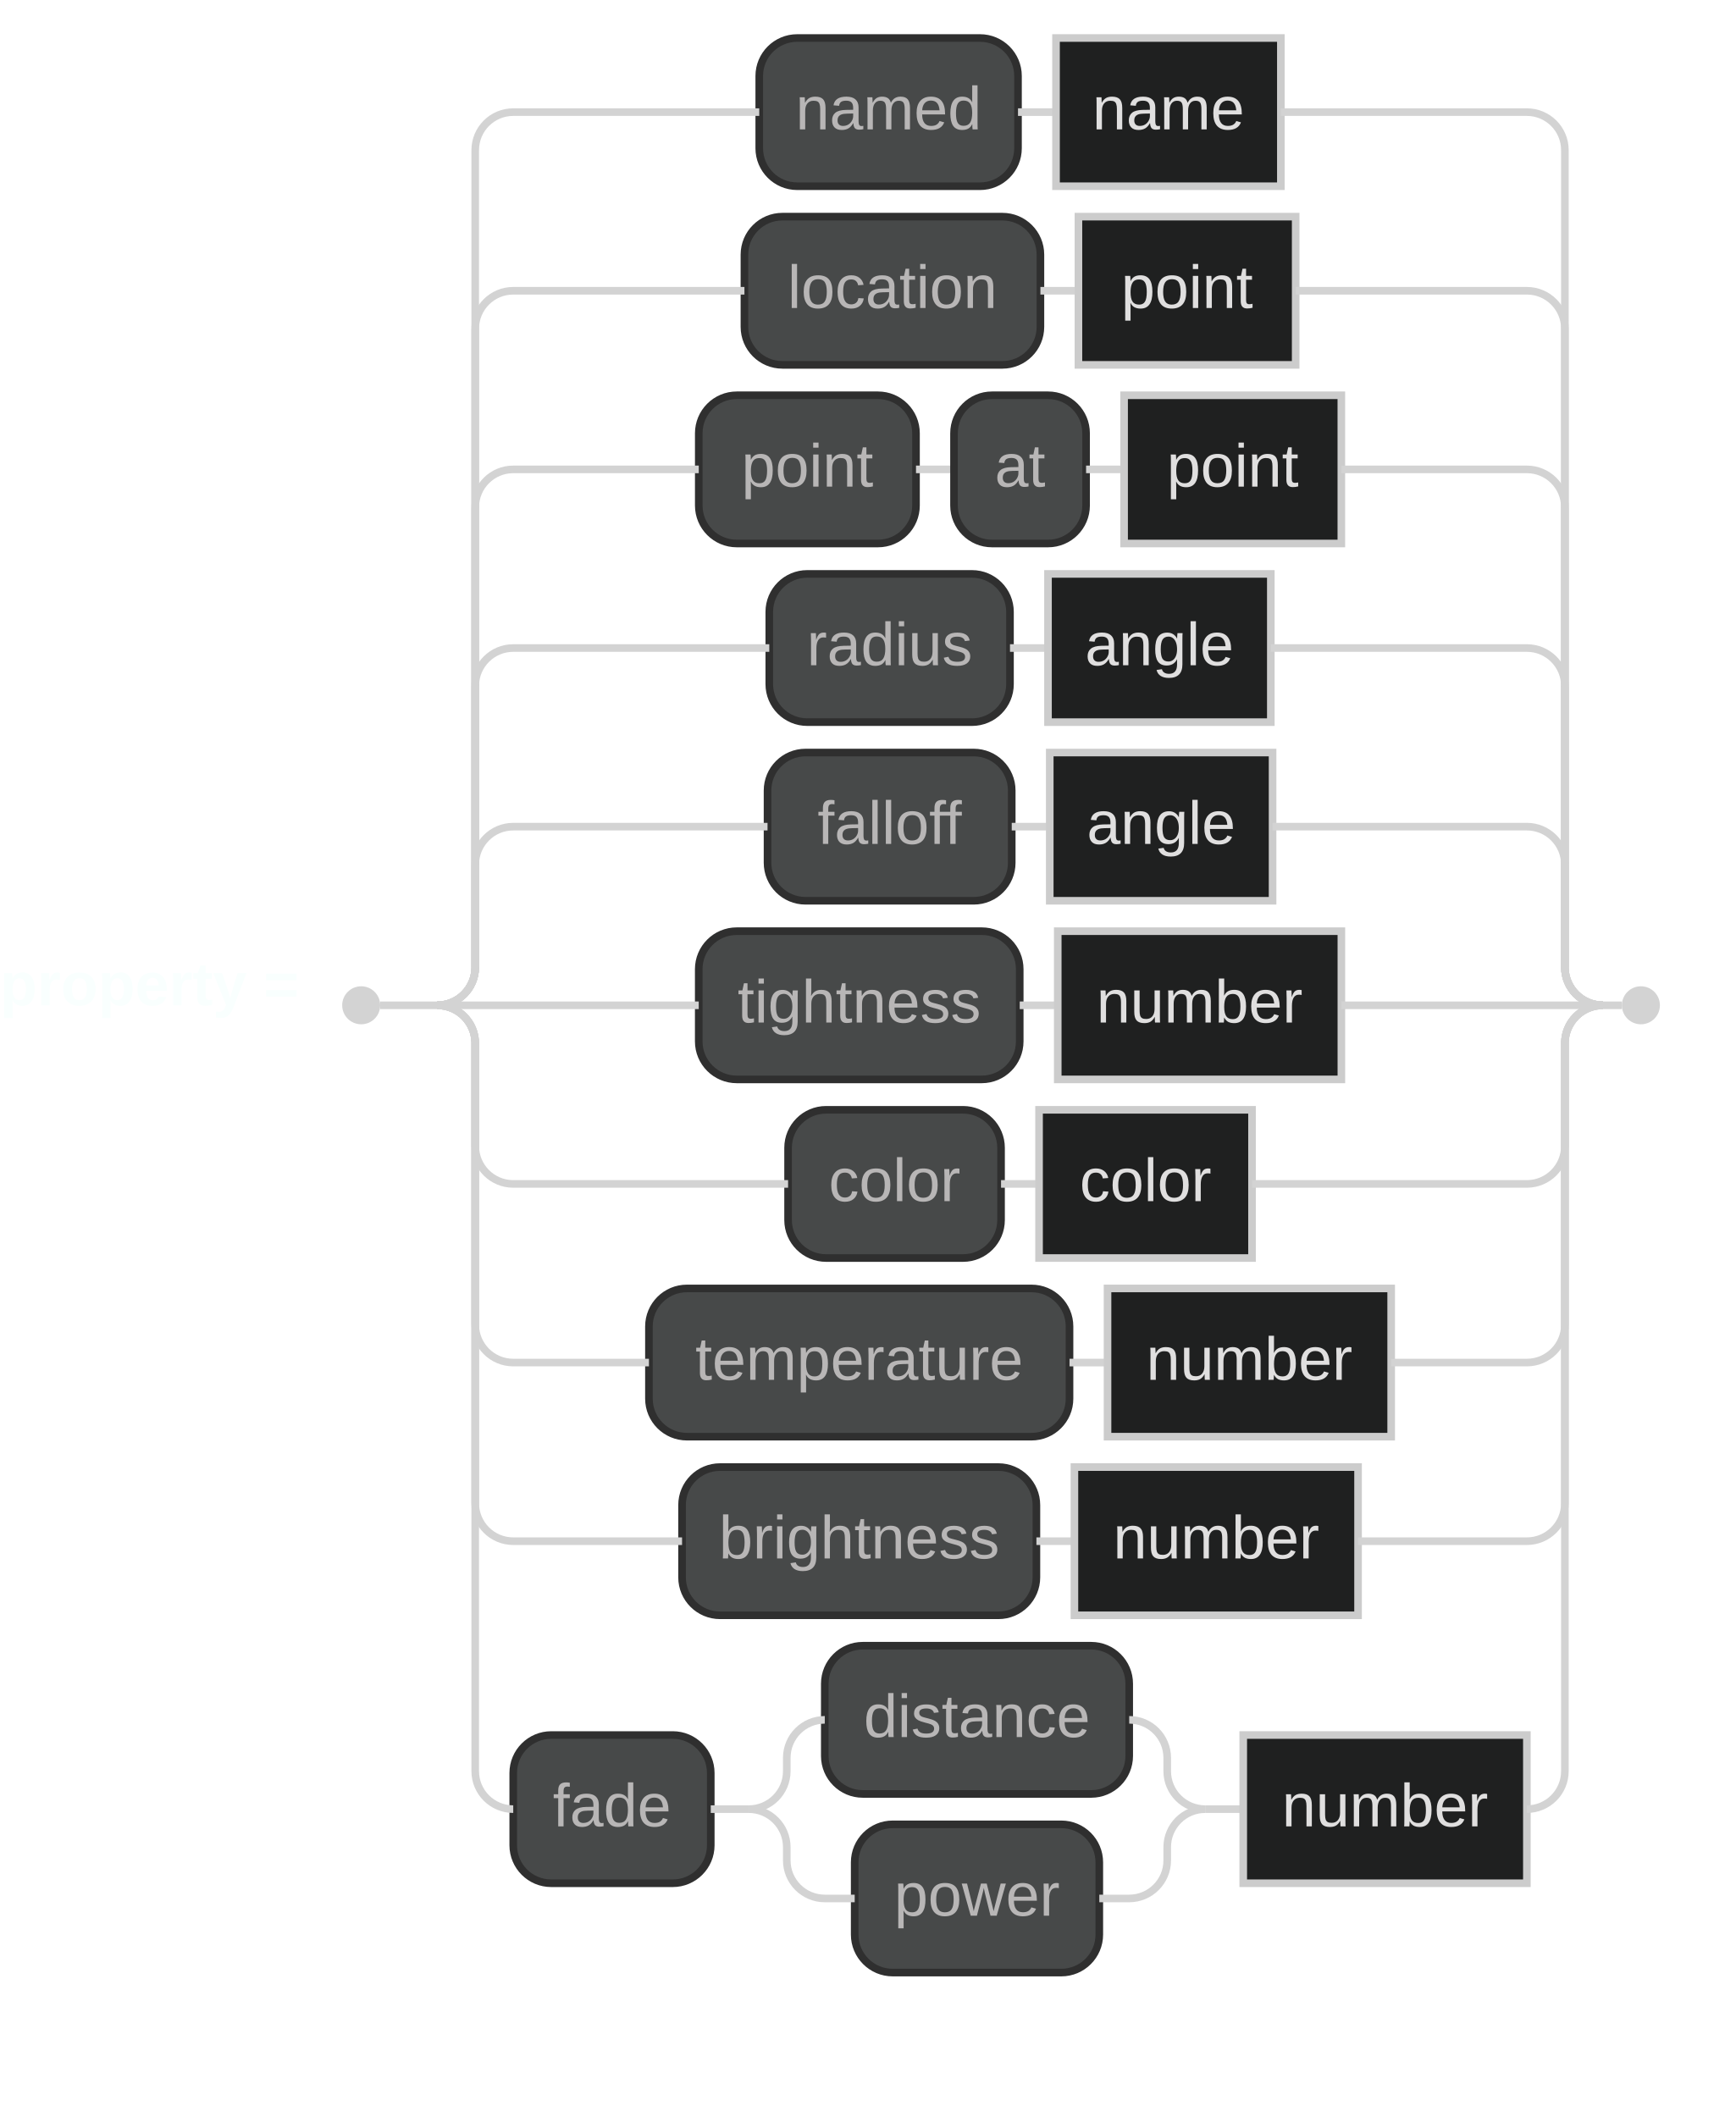
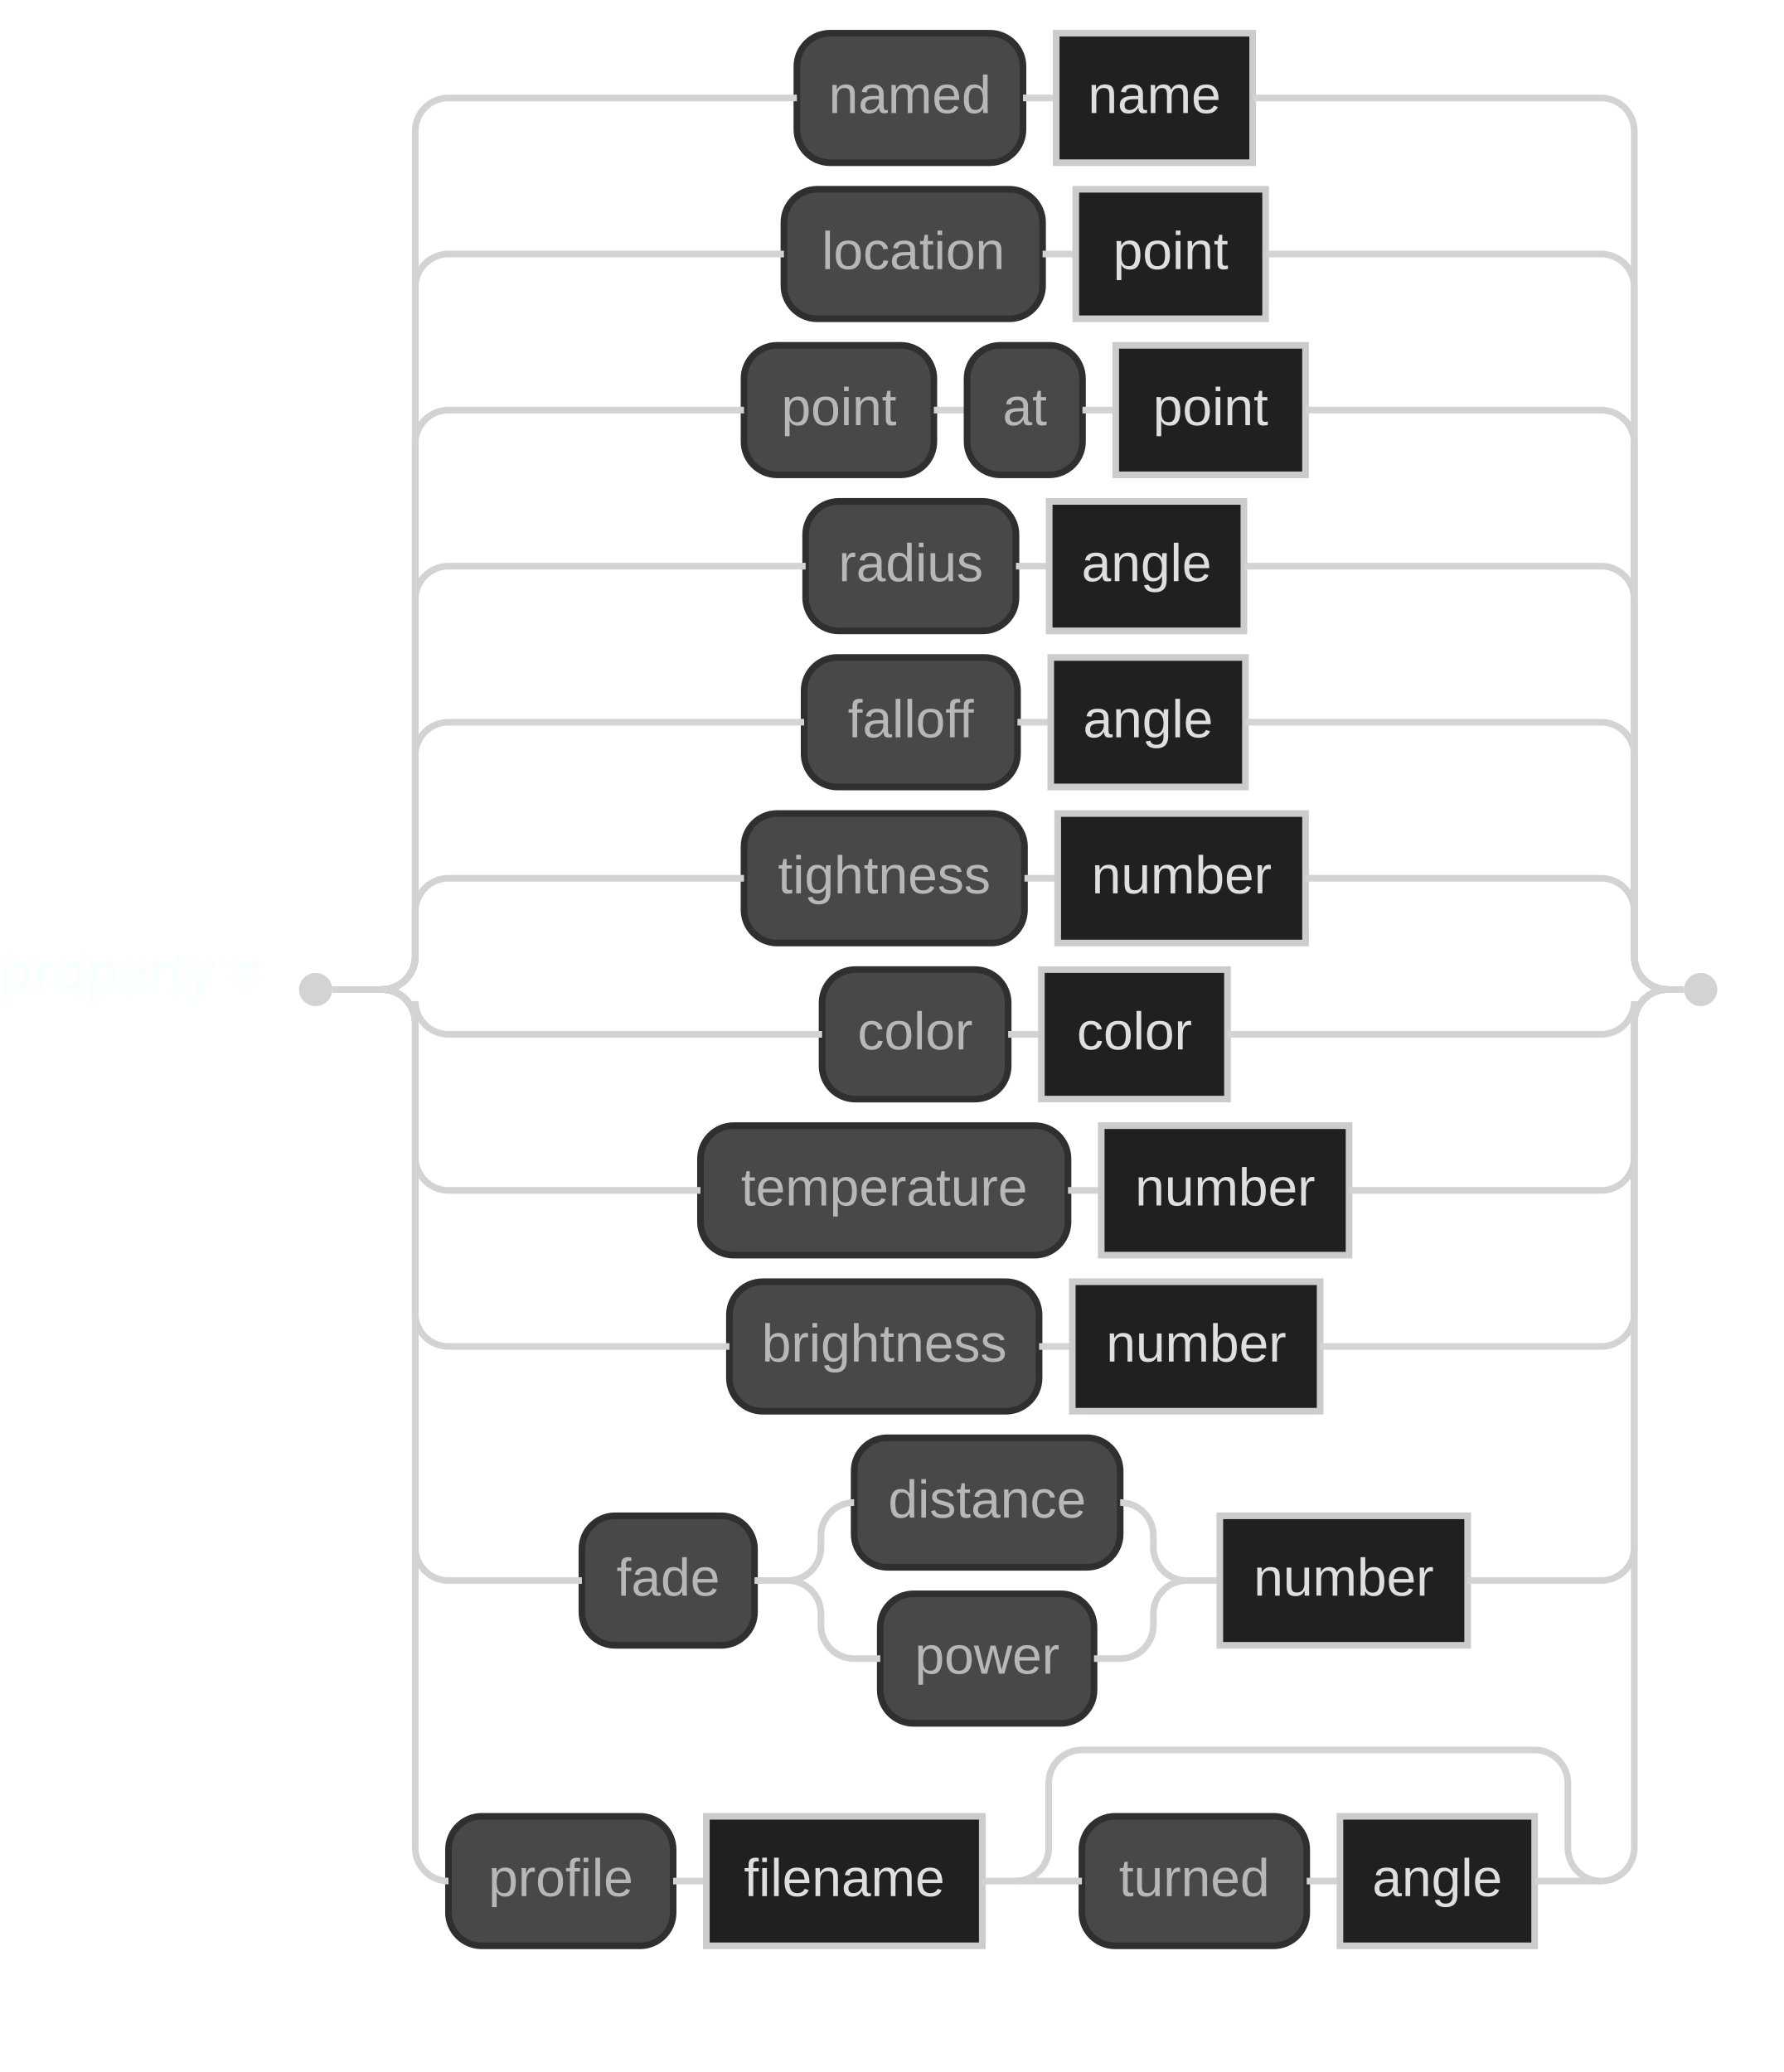
- <svg xmlns="http://www.w3.org/2000/svg" id="my-svg" width="100%" class="railroad-diagram" style="max-width: 456.719px; background-color: transparent;" viewBox="0 0 456.719 557" role="graphics-document document" aria-roledescription="railroadEbnf">
+ <svg xmlns="http://www.w3.org/2000/svg" id="my-svg" width="100%" class="railroad-diagram" style="max-width: 537.062px; background-color: transparent;" viewBox="0 0 537.062 624" role="graphics-document document" aria-roledescription="railroadEbnf">
  <style>#my-svg{font-family:"trebuchet ms",verdana,arial,sans-serif;font-size:16px;fill:#ccc;}@keyframes edge-animation-frame{from{stroke-dashoffset:0;}}@keyframes dash{to{stroke-dashoffset:0;}}#my-svg .edge-animation-slow{stroke-dasharray:9,5!important;stroke-dashoffset:900;animation:dash 50s linear infinite;stroke-linecap:round;}#my-svg .edge-animation-fast{stroke-dasharray:9,5!important;stroke-dashoffset:900;animation:dash 20s linear infinite;stroke-linecap:round;}#my-svg .error-icon{fill:#a44141;}#my-svg .error-text{fill:#ddd;stroke:#ddd;}#my-svg .edge-thickness-normal{stroke-width:1px;}#my-svg .edge-thickness-thick{stroke-width:3.5px;}#my-svg .edge-pattern-solid{stroke-dasharray:0;}#my-svg .edge-thickness-invisible{stroke-width:0;fill:none;}#my-svg .edge-pattern-dashed{stroke-dasharray:3;}#my-svg .edge-pattern-dotted{stroke-dasharray:2;}#my-svg .marker{fill:lightgrey;stroke:lightgrey;}#my-svg .marker.cross{stroke:lightgrey;}#my-svg svg{font-family:"trebuchet ms",verdana,arial,sans-serif;font-size:16px;}#my-svg p{margin:0;}#my-svg .railroad-diagram{font-family:"trebuchet ms",verdana,arial,sans-serif;font-size:16px;}#my-svg .railroad-terminal rect{fill:hsl(180, 1.587%, 28.353%);stroke:hsl(180, 0%, 18.353%);stroke-width:2px;}#my-svg .railroad-terminal text{fill:rgb(183.848, 181.552, 181.552);font-family:"trebuchet ms",verdana,arial,sans-serif;font-size:16px;text-anchor:middle;dominant-baseline:middle;}#my-svg .railroad-nonterminal rect{fill:#1f2020;stroke:#cccccc;stroke-width:2px;}#my-svg .railroad-nonterminal text{fill:#e0dfdf;font-family:"trebuchet ms",verdana,arial,sans-serif;font-size:16px;text-anchor:middle;dominant-baseline:middle;}#my-svg .railroad-line{stroke:lightgrey;stroke-width:2px;fill:none;}#my-svg .railroad-start circle,#my-svg .railroad-end circle{fill:lightgrey;}#my-svg .railroad-comment ellipse{fill:#181818;stroke:hsl(20, 0%, 2.353%);stroke-width:2px;}#my-svg .railroad-comment text{fill:rgb(223, 223.667, 224);font-style:italic;font-family:"trebuchet ms",verdana,arial,sans-serif;font-size:16px;text-anchor:middle;dominant-baseline:middle;}#my-svg .railroad-special rect{fill:hsl(20, 1.587%, 12.353%);stroke:hsl(20, 0%, 2.353%);stroke-width:2px;stroke-dasharray:5,3;}#my-svg .railroad-special text{fill:#e0dfdf;font-family:"trebuchet ms",verdana,arial,sans-serif;font-size:16px;text-anchor:middle;dominant-baseline:middle;}#my-svg .railroad-rule-name{font-weight:bold;fill:#F9FFFE;font-family:"trebuchet ms",verdana,arial,sans-serif;font-size:16px;}#my-svg .node .neo-node{stroke:#ccc;}#my-svg [data-look="neo"].node rect,#my-svg [data-look="neo"].cluster rect,#my-svg [data-look="neo"].node polygon{stroke:url(#my-svg-gradient);filter:drop-shadow( 1px 2px 2px rgba(185,185,185,1));}#my-svg [data-look="neo"].swimlane.cluster rect{filter:none;}#my-svg [data-look="neo"].node path{stroke:url(#my-svg-gradient);stroke-width:1px;}#my-svg [data-look="neo"].node .outer-path{filter:drop-shadow( 1px 2px 2px rgba(185,185,185,1));}#my-svg [data-look="neo"].node .neo-line path{stroke:#ccc;filter:none;}#my-svg [data-look="neo"].node circle{stroke:url(#my-svg-gradient);filter:drop-shadow( 1px 2px 2px rgba(185,185,185,1));}#my-svg [data-look="neo"].node circle .state-start{fill:#000000;}#my-svg [data-look="neo"].icon-shape .icon{fill:url(#my-svg-gradient);filter:drop-shadow( 1px 2px 2px rgba(185,185,185,1));}#my-svg [data-look="neo"].icon-shape .icon-neo path{stroke:url(#my-svg-gradient);filter:drop-shadow( 1px 2px 2px rgba(185,185,185,1));}#my-svg :root{--mermaid-font-family:"trebuchet ms",verdana,arial,sans-serif;}</style>
  <g />
  <g class="railroad-rule" transform="translate(0, 10)">
    <g transform="translate(115.0312, 0)">
      <g class="railroad-choice">
-         <g class="railroad-sequence" transform="translate(84.72656, 0)">
+         <g class="railroad-sequence" transform="translate(124.8984, 0)">
          <g class="railroad-terminal" transform="translate(0, 0)">
            <rect x="0" y="0" width="68.078" height="39" rx="10" ry="10" />
            <text x="34.039" y="19.5">named</text>
          </g>
          <path class="railroad-line" d="M 68.078 19.5 L 78.078 19.5" />
          <g class="railroad-nonterminal" transform="translate(78.07812, 0)">
            <rect x="0" y="0" width="59.156" height="39" />
            <text x="29.578" y="19.5">name</text>
          </g>
        </g>
-         <path class="railroad-line" d="M 0 254.5 A 10 10 0 0 0 10 244.5 L 10 29.5 A 10 10 0 0 1 20 19.5 L 84.727 19.5" />
-         <path class="railroad-line" d="M 221.961 19.5 L 286.688 19.5 A 10 10 0 0 1 296.688 29.5 L 296.688 244.5 A 10 10 0 0 0 306.688 254.5" />
-         <g class="railroad-sequence" transform="translate(80.82812, 47)">
+         <path class="railroad-line" d="M 0 288 A 10 10 0 0 0 10 278 L 10 29.5 A 10 10 0 0 1 20 19.5 L 124.898 19.5" />
+         <path class="railroad-line" d="M 262.133 19.5 L 367.031 19.5 A 10 10 0 0 1 377.031 29.5 L 377.031 278 A 10 10 0 0 0 387.031 288" />
+         <g class="railroad-sequence" transform="translate(121, 47)">
          <g class="railroad-terminal" transform="translate(0, 0)">
            <rect x="0" y="0" width="77.875" height="39" rx="10" ry="10" />
            <text x="38.938" y="19.5">location</text>
          </g>
          <path class="railroad-line" d="M 77.875 19.5 L 87.875 19.5" />
          <g class="railroad-nonterminal" transform="translate(87.875, 0)">
            <rect x="0" y="0" width="57.156" height="39" />
            <text x="28.578" y="19.5">point</text>
          </g>
        </g>
-         <path class="railroad-line" d="M 0 254.5 A 10 10 0 0 0 10 244.5 L 10 76.5 A 10 10 0 0 1 20 66.5 L 80.828 66.5" />
-         <path class="railroad-line" d="M 225.859 66.5 L 286.688 66.5 A 10 10 0 0 1 296.688 76.5 L 296.688 244.5 A 10 10 0 0 0 306.688 254.5" />
-         <g class="railroad-sequence" transform="translate(68.8125, 94)">
+         <path class="railroad-line" d="M 0 288 A 10 10 0 0 0 10 278 L 10 76.5 A 10 10 0 0 1 20 66.5 L 121 66.5" />
+         <path class="railroad-line" d="M 266.031 66.5 L 367.031 66.5 A 10 10 0 0 1 377.031 76.5 L 377.031 278 A 10 10 0 0 0 387.031 288" />
+         <g class="railroad-sequence" transform="translate(108.9844, 94)">
          <g class="railroad-terminal" transform="translate(0, 0)">
            <rect x="0" y="0" width="57.156" height="39" rx="10" ry="10" />
            <text x="28.578" y="19.5">point</text>
          </g>
          <path class="railroad-line" d="M 57.156 19.5 L 67.156 19.5" />
          <g class="railroad-terminal" transform="translate(67.15625, 0)">
            <rect x="0" y="0" width="34.75" height="39" rx="10" ry="10" />
            <text x="17.375" y="19.5">at</text>
          </g>
          <path class="railroad-line" d="M 101.906 19.5 L 111.906 19.5" />
          <g class="railroad-nonterminal" transform="translate(111.9062, 0)">
            <rect x="0" y="0" width="57.156" height="39" />
            <text x="28.578" y="19.5">point</text>
          </g>
        </g>
-         <path class="railroad-line" d="M 0 254.5 A 10 10 0 0 0 10 244.5 L 10 123.5 A 10 10 0 0 1 20 113.5 L 68.812 113.5" />
-         <path class="railroad-line" d="M 237.875 113.5 L 286.688 113.5 A 10 10 0 0 1 296.688 123.5 L 296.688 244.5 A 10 10 0 0 0 306.688 254.5" />
-         <g class="railroad-sequence" transform="translate(87.36719, 141)">
+         <path class="railroad-line" d="M 0 288 A 10 10 0 0 0 10 278 L 10 123.5 A 10 10 0 0 1 20 113.5 L 108.984 113.5" />
+         <path class="railroad-line" d="M 278.047 113.5 L 367.031 113.5 A 10 10 0 0 1 377.031 123.5 L 377.031 278 A 10 10 0 0 0 387.031 288" />
+         <g class="railroad-sequence" transform="translate(127.5391, 141)">
          <g class="railroad-terminal" transform="translate(0, 0)">
            <rect x="0" y="0" width="63.328" height="39" rx="10" ry="10" />
            <text x="31.664" y="19.5">radius</text>
          </g>
          <path class="railroad-line" d="M 63.328 19.5 L 73.328 19.5" />
          <g class="railroad-nonterminal" transform="translate(73.32812, 0)">
            <rect x="0" y="0" width="58.625" height="39" />
            <text x="29.312" y="19.5">angle</text>
          </g>
        </g>
-         <path class="railroad-line" d="M 0 254.5 A 10 10 0 0 0 10 244.5 L 10 170.5 A 10 10 0 0 1 20 160.5 L 87.367 160.5" />
-         <path class="railroad-line" d="M 219.32 160.5 L 286.688 160.5 A 10 10 0 0 1 296.688 170.5 L 296.688 244.5 A 10 10 0 0 0 306.688 254.5" />
-         <g class="railroad-sequence" transform="translate(86.90625, 188)">
+         <path class="railroad-line" d="M 0 288 A 10 10 0 0 0 10 278 L 10 170.5 A 10 10 0 0 1 20 160.5 L 127.539 160.5" />
+         <path class="railroad-line" d="M 259.492 160.5 L 367.031 160.5 A 10 10 0 0 1 377.031 170.5 L 377.031 278 A 10 10 0 0 0 387.031 288" />
+         <g class="railroad-sequence" transform="translate(127.0781, 188)">
          <g class="railroad-terminal" transform="translate(0, 0)">
            <rect x="0" y="0" width="64.25" height="39" rx="10" ry="10" />
            <text x="32.125" y="19.5">falloff</text>
          </g>
          <path class="railroad-line" d="M 64.25 19.5 L 74.25 19.5" />
          <g class="railroad-nonterminal" transform="translate(74.25, 0)">
            <rect x="0" y="0" width="58.625" height="39" />
            <text x="29.312" y="19.5">angle</text>
          </g>
        </g>
-         <path class="railroad-line" d="M 0 254.5 A 10 10 0 0 0 10 244.5 L 10 217.5 A 10 10 0 0 1 20 207.5 L 86.906 207.5" />
-         <path class="railroad-line" d="M 219.781 207.5 L 286.688 207.5 A 10 10 0 0 1 296.688 217.5 L 296.688 244.5 A 10 10 0 0 0 306.688 254.5" />
-         <g class="railroad-sequence" transform="translate(68.80469, 235)">
+         <path class="railroad-line" d="M 0 288 A 10 10 0 0 0 10 278 L 10 217.5 A 10 10 0 0 1 20 207.5 L 127.078 207.5" />
+         <path class="railroad-line" d="M 259.953 207.5 L 367.031 207.5 A 10 10 0 0 1 377.031 217.5 L 377.031 278 A 10 10 0 0 0 387.031 288" />
+         <g class="railroad-sequence" transform="translate(108.9766, 235)">
          <g class="railroad-terminal" transform="translate(0, 0)">
            <rect x="0" y="0" width="84.453" height="39" rx="10" ry="10" />
            <text x="42.227" y="19.5">tightness</text>
          </g>
          <path class="railroad-line" d="M 84.453 19.5 L 94.453 19.5" />
          <g class="railroad-nonterminal" transform="translate(94.45312, 0)">
            <rect x="0" y="0" width="74.625" height="39" />
            <text x="37.312" y="19.5">number</text>
          </g>
        </g>
-         <path class="railroad-line" d="M 0 254.5 L 68.805 254.5" />
-         <path class="railroad-line" d="M 237.883 254.5 L 306.688 254.5" />
-         <g class="railroad-sequence" transform="translate(92.3125, 282)">
+         <path class="railroad-line" d="M 0 288 A 10 10 0 0 0 10 278 L 10 264.5 A 10 10 0 0 1 20 254.5 L 108.977 254.5" />
+         <path class="railroad-line" d="M 278.055 254.5 L 367.031 254.5 A 10 10 0 0 1 377.031 264.5 L 377.031 278 A 10 10 0 0 0 387.031 288" />
+         <g class="railroad-sequence" transform="translate(132.4844, 282)">
          <g class="railroad-terminal" transform="translate(0, 0)">
            <rect x="0" y="0" width="56.031" height="39" rx="10" ry="10" />
            <text x="28.016" y="19.5">color</text>
          </g>
          <path class="railroad-line" d="M 56.031 19.5 L 66.031 19.5" />
          <g class="railroad-nonterminal" transform="translate(66.03125, 0)">
            <rect x="0" y="0" width="56.031" height="39" />
            <text x="28.016" y="19.5">color</text>
          </g>
        </g>
-         <path class="railroad-line" d="M 0 254.5 A 10 10 0 0 1 10 264.5 L 10 291.5 A 10 10 0 0 0 20 301.5 L 92.312 301.5" />
-         <path class="railroad-line" d="M 214.375 301.5 L 286.688 301.5 A 10 10 0 0 0 296.688 291.5 L 296.688 264.5 A 10 10 0 0 1 306.688 254.5" />
-         <g class="railroad-sequence" transform="translate(55.70312, 329)">
+         <path class="railroad-line" d="M 0 288 A 10 10 0 0 1 10 298 L 10 291.5 A 10 10 0 0 0 20 301.5 L 132.484 301.5" />
+         <path class="railroad-line" d="M 254.547 301.5 L 367.031 301.5 A 10 10 0 0 0 377.031 291.5 L 377.031 298 A 10 10 0 0 1 387.031 288" />
+         <g class="railroad-sequence" transform="translate(95.875, 329)">
          <g class="railroad-terminal" transform="translate(0, 0)">
            <rect x="0" y="0" width="110.656" height="39" rx="10" ry="10" />
            <text x="55.328" y="19.5">temperature</text>
          </g>
          <path class="railroad-line" d="M 110.656 19.5 L 120.656 19.5" />
          <g class="railroad-nonterminal" transform="translate(120.6562, 0)">
            <rect x="0" y="0" width="74.625" height="39" />
            <text x="37.312" y="19.5">number</text>
          </g>
        </g>
-         <path class="railroad-line" d="M 0 254.5 A 10 10 0 0 1 10 264.5 L 10 338.5 A 10 10 0 0 0 20 348.5 L 55.703 348.5" />
-         <path class="railroad-line" d="M 250.984 348.5 L 286.688 348.5 A 10 10 0 0 0 296.688 338.5 L 296.688 264.5 A 10 10 0 0 1 306.688 254.5" />
-         <g class="railroad-sequence" transform="translate(64.41406, 376)">
+         <path class="railroad-line" d="M 0 288 A 10 10 0 0 1 10 298 L 10 338.5 A 10 10 0 0 0 20 348.5 L 95.875 348.5" />
+         <path class="railroad-line" d="M 291.156 348.5 L 367.031 348.5 A 10 10 0 0 0 377.031 338.5 L 377.031 298 A 10 10 0 0 1 387.031 288" />
+         <g class="railroad-sequence" transform="translate(104.5859, 376)">
          <g class="railroad-terminal" transform="translate(0, 0)">
            <rect x="0" y="0" width="93.234" height="39" rx="10" ry="10" />
            <text x="46.617" y="19.5">brightness</text>
          </g>
          <path class="railroad-line" d="M 93.234 19.5 L 103.234 19.5" />
          <g class="railroad-nonterminal" transform="translate(103.2344, 0)">
            <rect x="0" y="0" width="74.625" height="39" />
            <text x="37.312" y="19.5">number</text>
          </g>
        </g>
-         <path class="railroad-line" d="M 0 254.5 A 10 10 0 0 1 10 264.5 L 10 385.5 A 10 10 0 0 0 20 395.5 L 64.414 395.5" />
-         <path class="railroad-line" d="M 242.273 395.5 L 286.688 395.5 A 10 10 0 0 0 296.688 385.5 L 296.688 264.5 A 10 10 0 0 1 306.688 254.5" />
-         <g class="railroad-sequence" transform="translate(20, 423)">
+         <path class="railroad-line" d="M 0 288 A 10 10 0 0 1 10 298 L 10 385.5 A 10 10 0 0 0 20 395.5 L 104.586 395.5" />
+         <path class="railroad-line" d="M 282.445 395.5 L 367.031 395.5 A 10 10 0 0 0 377.031 385.5 L 377.031 298 A 10 10 0 0 1 387.031 288" />
+         <g class="railroad-sequence" transform="translate(60.17188, 423)">
          <g class="railroad-terminal" transform="translate(0, 23.5)">
            <rect x="0" y="0" width="51.969" height="39" rx="10" ry="10" />
            <text x="25.984" y="19.5">fade</text>
          </g>
          <path class="railroad-line" d="M 51.969 43 L 61.969 43" />
          <g class="railroad-choice" transform="translate(61.96875, 0)">
            <g class="railroad-terminal" transform="translate(20, 0)">
              <rect x="0" y="0" width="80.094" height="39" rx="10" ry="10" />
              <text x="40.047" y="19.5">distance</text>
            </g>
            <path class="railroad-line" d="M 0 43 A 10 10 0 0 0 10 33 L 10 29.5 A 10 10 0 0 1 20 19.5 L 20 19.5" />
            <path class="railroad-line" d="M 100.094 19.5 L 100.094 19.5 A 10 10 0 0 1 110.094 29.5 L 110.094 33 A 10 10 0 0 0 120.094 43" />
            <g class="railroad-terminal" transform="translate(27.86719, 47)">
              <rect x="0" y="0" width="64.359" height="39" rx="10" ry="10" />
              <text x="32.18" y="19.5">power</text>
            </g>
            <path class="railroad-line" d="M 0 43 A 10 10 0 0 1 10 53 L 10 56.5 A 10 10 0 0 0 20 66.5 L 27.867 66.5" />
            <path class="railroad-line" d="M 92.227 66.5 L 100.094 66.5 A 10 10 0 0 0 110.094 56.5 L 110.094 53 A 10 10 0 0 1 120.094 43" />
          </g>
          <path class="railroad-line" d="M 182.062 43 L 192.062 43" />
          <g class="railroad-nonterminal" transform="translate(192.0625, 23.5)">
            <rect x="0" y="0" width="74.625" height="39" />
            <text x="37.312" y="19.5">number</text>
          </g>
        </g>
-         <path class="railroad-line" d="M 0 254.5 A 10 10 0 0 1 10 264.5 L 10 456 A 10 10 0 0 0 20 466 L 20 466" />
-         <path class="railroad-line" d="M 286.688 466 L 286.688 466 A 10 10 0 0 0 296.688 456 L 296.688 264.5 A 10 10 0 0 1 306.688 254.5" />
+         <path class="railroad-line" d="M 0 288 A 10 10 0 0 1 10 298 L 10 456 A 10 10 0 0 0 20 466 L 60.172 466" />
+         <path class="railroad-line" d="M 326.859 466 L 367.031 466 A 10 10 0 0 0 377.031 456 L 377.031 298 A 10 10 0 0 1 387.031 288" />
+         <g class="railroad-sequence" transform="translate(20, 517)">
+           <g class="railroad-terminal" transform="translate(0, 20)">
+             <rect x="0" y="0" width="67.641" height="39" rx="10" ry="10" />
+             <text x="33.82" y="19.5">profile</text>
+           </g>
+           <path class="railroad-line" d="M 67.641 39.5 L 77.641 39.5" />
+           <g class="railroad-nonterminal" transform="translate(77.64062, 20)">
+             <rect x="0" y="0" width="83.078" height="39" />
+             <text x="41.539" y="19.5">filename</text>
+           </g>
+           <path class="railroad-line" d="M 160.719 39.5 L 170.719 39.5" />
+           <g class="railroad-optional" transform="translate(170.7188, 0)">
+             <g class="railroad-sequence" transform="translate(20, 20)">
+               <g class="railroad-terminal" transform="translate(0, 0)">
+                 <rect x="0" y="0" width="67.688" height="39" rx="10" ry="10" />
+                 <text x="33.844" y="19.5">turned</text>
+               </g>
+               <path class="railroad-line" d="M 67.688 19.5 L 77.688 19.5" />
+               <g class="railroad-nonterminal" transform="translate(77.6875, 0)">
+                 <rect x="0" y="0" width="58.625" height="39" />
+                 <text x="29.312" y="19.5">angle</text>
+               </g>
+             </g>
+             <path class="railroad-line" d="M 0 39.5 L 20 39.5" />
+             <path class="railroad-line" d="M 156.312 39.5 L 176.312 39.5" />
+             <path class="railroad-line" d="M 0 39.5 A 10 10 0 0 0 10 29.5 L 10 10 A 10 10 0 0 1 20 0 L 156.312 0 A 10 10 0 0 1 166.312 10 L 166.312 29.5 A 10 10 0 0 0 176.312 39.5" />
+           </g>
+         </g>
+         <path class="railroad-line" d="M 0 288 A 10 10 0 0 1 10 298 L 10 546.5 A 10 10 0 0 0 20 556.5 L 20 556.5" />
+         <path class="railroad-line" d="M 367.031 556.5 L 367.031 556.5 A 10 10 0 0 0 377.031 546.5 L 377.031 298 A 10 10 0 0 1 387.031 288" />
      </g>
    </g>
    <g class="railroad-rule-name-group">
-       <text class="railroad-rule-name" x="0" y="254.5">property =</text>
+       <text class="railroad-rule-name" x="0" y="288">property =</text>
    </g>
    <g class="railroad-start">
-       <circle cx="95.031" cy="254.5" r="5" />
+       <circle cx="95.031" cy="288" r="5" />
    </g>
    <g class="railroad-end">
-       <circle cx="431.719" cy="254.5" r="5" />
-     </g>
-     <path class="railroad-line" d="M 100.031 254.5 L 115.031 254.5" />
-     <path class="railroad-line" d="M 421.719 254.5 L 426.719 254.5" />
+       <circle cx="512.062" cy="288" r="5" />
+     </g>
+     <path class="railroad-line" d="M 100.031 288 L 115.031 288" />
+     <path class="railroad-line" d="M 502.062 288 L 507.062 288" />
  </g>
</svg>
